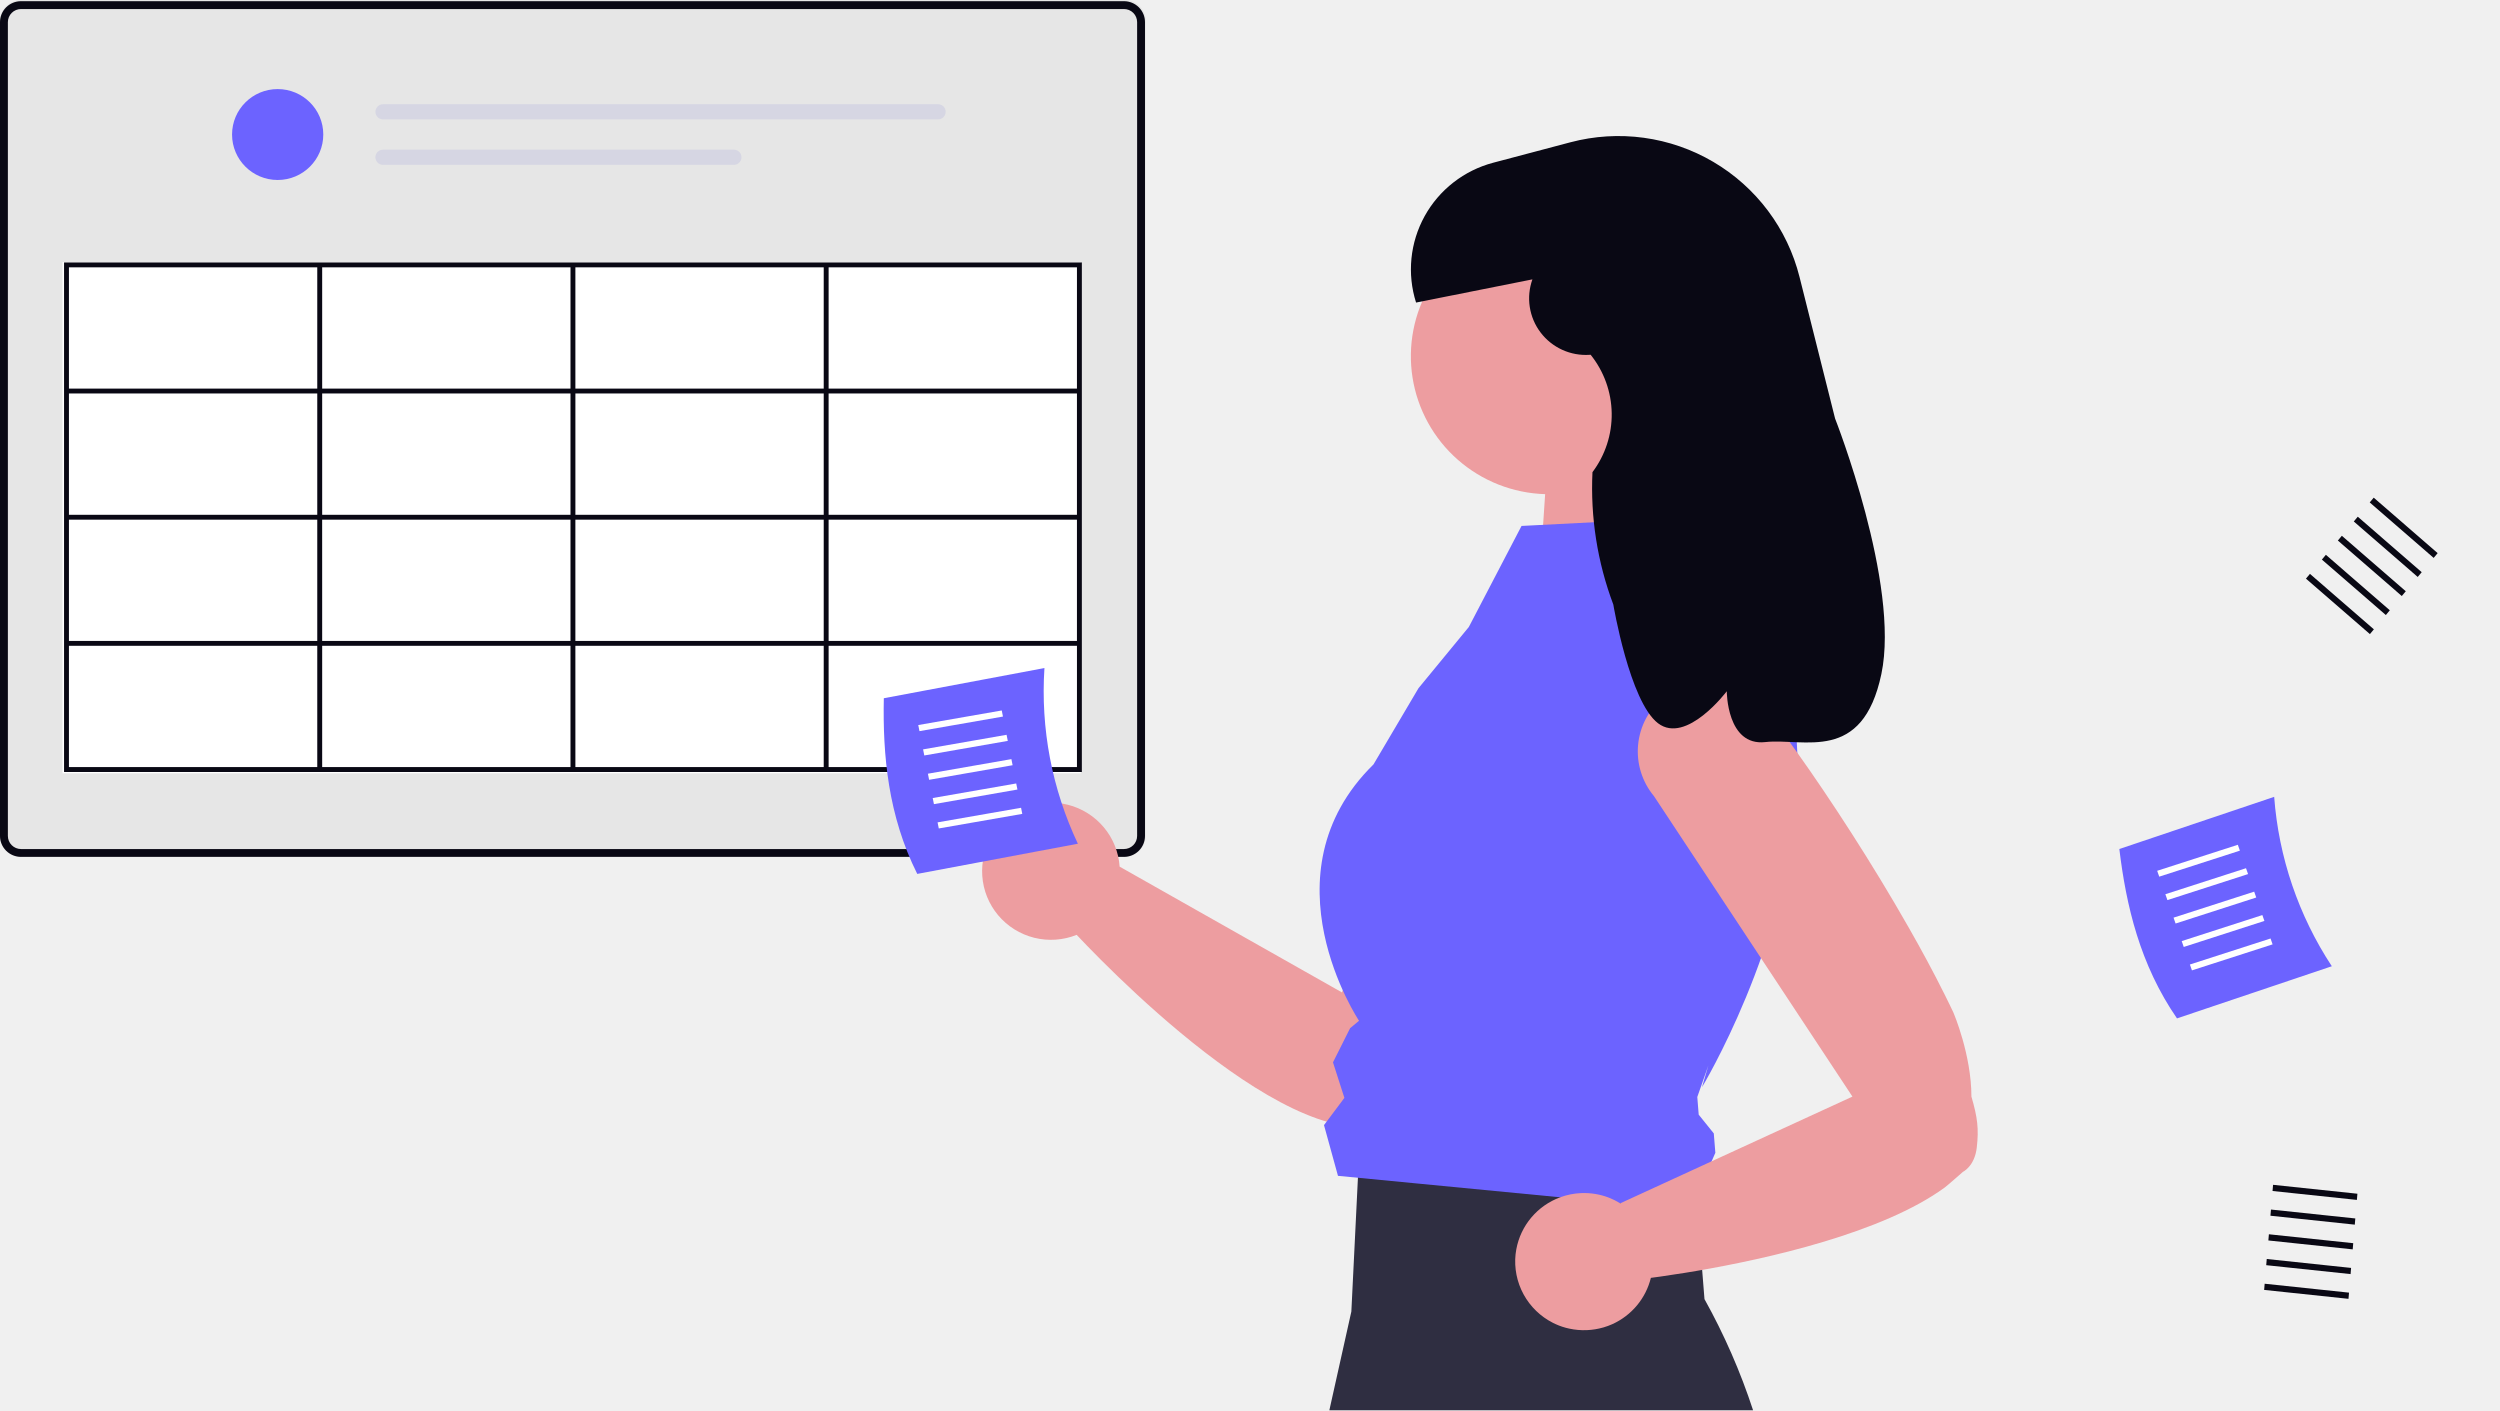
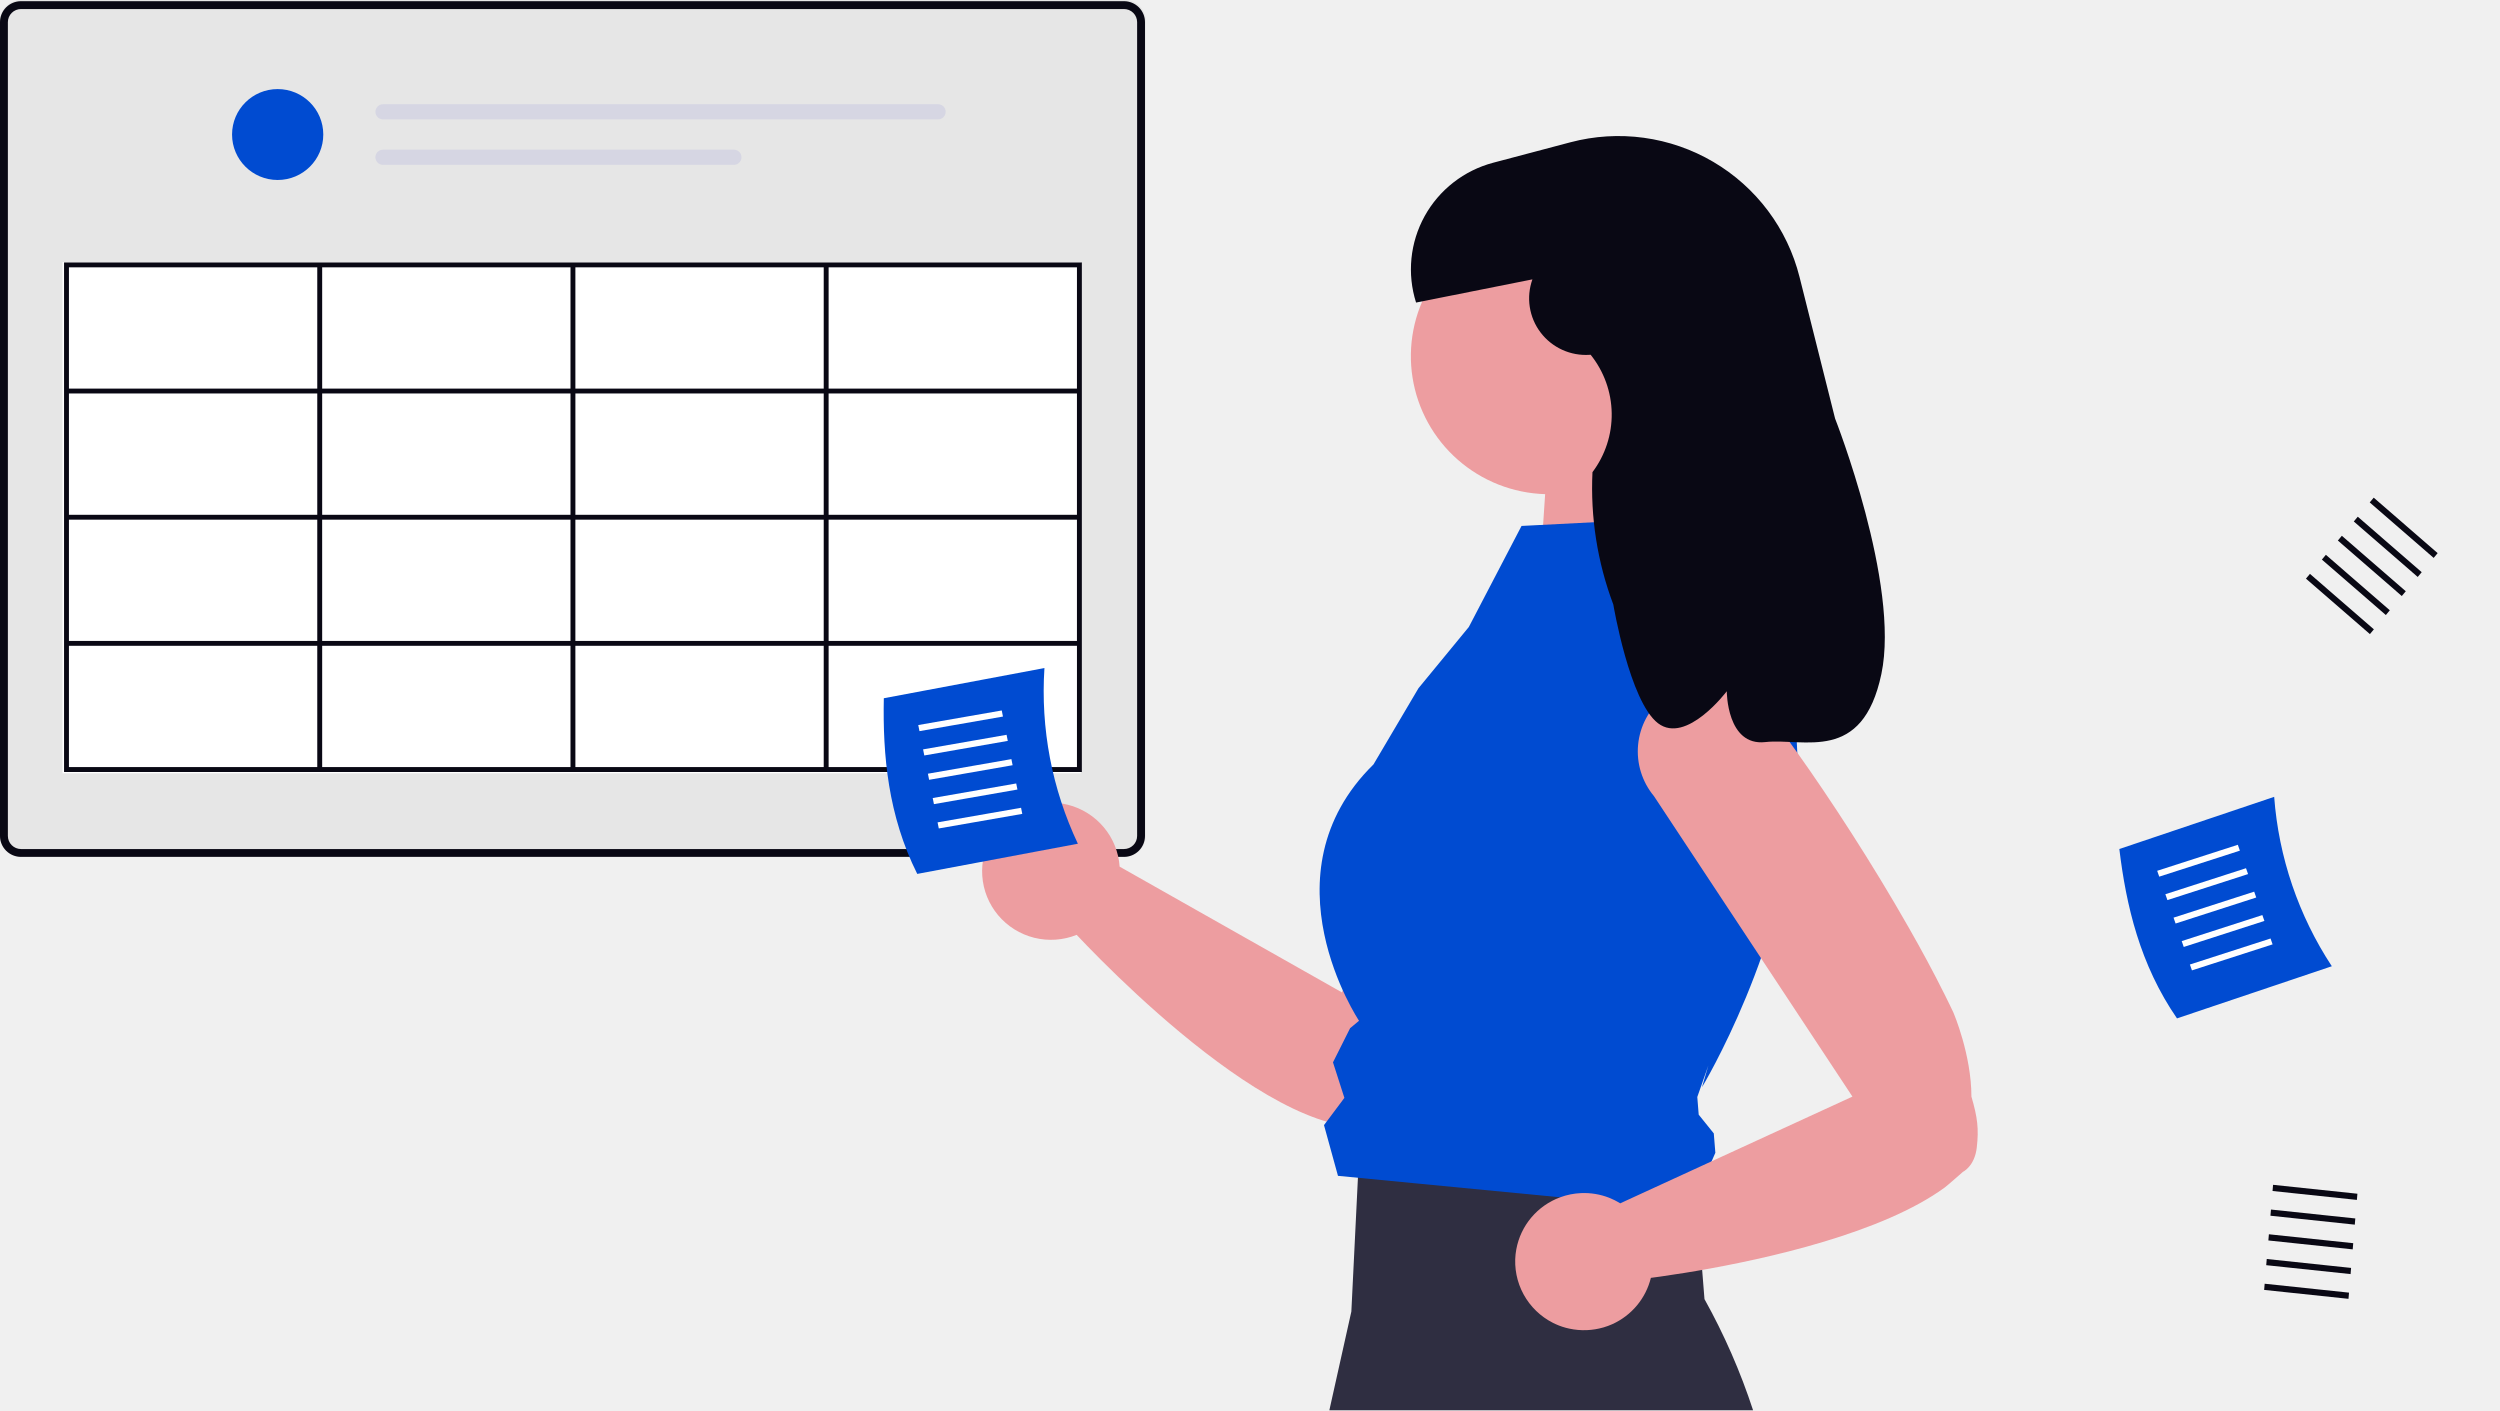
<svg xmlns="http://www.w3.org/2000/svg" width="312" height="176" viewBox="0 0 312 176" fill="none">
  <g clip-path="url(#clip0_360_1230)">
    <path d="M140.4 0H2.6C1.164 0 0 1.16 0 2.591V104.279C0 105.709 1.164 106.869 2.6 106.869H140.4C141.836 106.869 143 105.709 143 104.279V2.591C143 1.16 141.836 0 140.4 0Z" fill="#E6E6E6" />
    <path d="M2.622 1.128C2.188 1.128 1.771 1.3 1.464 1.606C1.156 1.913 0.984 2.328 0.983 2.761V104.327C0.984 104.76 1.156 105.175 1.464 105.481C1.771 105.787 2.187 105.959 2.622 105.96H140.274C140.708 105.959 141.125 105.787 141.432 105.481C141.739 105.175 141.912 104.76 141.912 104.327V2.761C141.912 2.328 141.739 1.913 141.432 1.607C141.125 1.301 140.708 1.128 140.274 1.128L2.622 1.128ZM2.622 0.148H140.274C140.618 0.148 140.959 0.216 141.277 0.347C141.595 0.478 141.884 0.671 142.128 0.913C142.371 1.156 142.564 1.444 142.696 1.761C142.828 2.078 142.895 2.418 142.895 2.761V104.327C142.895 104.67 142.828 105.01 142.696 105.327C142.564 105.644 142.371 105.932 142.128 106.174C141.884 106.417 141.595 106.609 141.277 106.741C140.959 106.872 140.618 106.94 140.274 106.94H2.622C1.927 106.94 1.26 106.664 0.768 106.174C0.276 105.684 0 105.02 0 104.327L0 2.761C0 2.068 0.276 1.403 0.768 0.913C1.26 0.423 1.927 0.148 2.622 0.148Z" fill="#090814" />
    <path d="M134.875 32.709H7.8V96.506H134.875V32.709Z" fill="white" />
-     <path d="M34.654 22.462C37.798 22.462 40.346 19.922 40.346 16.789C40.346 13.656 37.798 11.117 34.654 11.117C31.51 11.117 28.961 13.656 28.961 16.789C28.961 19.922 31.51 22.462 34.654 22.462Z" fill="#6C63FF" />
+     <path d="M34.654 22.462C37.798 22.462 40.346 19.922 40.346 16.789C40.346 13.656 37.798 11.117 34.654 11.117C31.51 11.117 28.961 13.656 28.961 16.789C28.961 19.922 31.51 22.462 34.654 22.462Z" fill="#004BD1" />
    <path d="M47.801 13.008C47.549 13.008 47.308 13.107 47.13 13.284C46.952 13.462 46.852 13.702 46.852 13.953C46.852 14.204 46.952 14.444 47.13 14.622C47.308 14.799 47.549 14.899 47.801 14.899H117.071C117.322 14.899 117.564 14.799 117.742 14.622C117.92 14.444 118.02 14.204 118.02 13.953C118.02 13.702 117.92 13.462 117.742 13.284C117.564 13.107 117.322 13.008 117.071 13.008H47.801Z" fill="#D6D6E3" />
    <path d="M47.8 18.68C47.675 18.68 47.552 18.704 47.437 18.751C47.322 18.799 47.217 18.868 47.129 18.956C47.04 19.043 46.97 19.147 46.922 19.262C46.874 19.377 46.849 19.5 46.849 19.624C46.849 19.748 46.873 19.871 46.921 19.986C46.968 20.101 47.038 20.205 47.126 20.293C47.214 20.381 47.318 20.451 47.433 20.498C47.548 20.546 47.672 20.571 47.796 20.571H91.591C91.842 20.571 92.084 20.471 92.261 20.294C92.439 20.117 92.539 19.876 92.539 19.626C92.539 19.375 92.439 19.134 92.261 18.957C92.084 18.78 91.842 18.68 91.591 18.68H47.8Z" fill="#D6D6E3" />
    <path d="M7.993 32.752V96.342H135.015V32.752H7.993ZM134.403 48.497H103.412V33.36H134.404L134.403 48.497ZM71.808 48.497V33.36H102.8V48.497L71.808 48.497ZM102.8 49.106V64.243H71.809V49.106L102.8 49.106ZM71.197 48.497H40.207V33.36H71.199L71.197 48.497ZM71.197 49.106V64.243H40.207V49.106L71.197 49.106ZM39.594 64.243H8.603V49.106H39.594L39.594 64.243ZM39.594 64.851V79.988H8.603V64.851L39.594 64.851ZM40.204 64.851H71.197V79.988H40.207L40.204 64.851ZM71.197 80.597V95.733H40.207V80.596L71.197 80.597ZM71.807 80.597H102.8V95.733H71.809L71.807 80.597ZM71.807 79.988V64.851H102.8V79.988L71.807 79.988ZM103.41 64.851H134.403V79.988H103.412L103.41 64.851ZM103.41 64.243V49.106H134.403V64.243L103.41 64.243ZM39.594 33.36V48.497H8.603V33.36H39.594ZM8.603 80.596H39.594V95.733H8.603V80.596ZM103.412 95.733V80.596H134.404V95.733H103.412Z" fill="#090814" />
    <path d="M298.728 167.576L278.399 165.697C276.918 157.689 278.363 150.262 280.476 143.474L300.808 145.352C298.236 152.465 297.521 160.113 298.731 167.575L298.728 167.576Z" fill="#F0F0F0" />
    <path d="M283.613 148.637L283.678 147.865L294.205 148.977L294.139 149.749L283.613 148.637Z" fill="#090814" />
    <path d="M283.351 151.723L283.417 150.951L293.943 152.063L293.877 152.836L283.351 151.723Z" fill="#090814" />
    <path d="M283.092 154.81L283.157 154.037L293.683 155.15L293.618 155.922L283.092 154.81Z" fill="#090814" />
    <path d="M282.825 157.895L282.89 157.123L293.416 158.236L293.353 159.007L282.825 157.895Z" fill="#090814" />
    <path d="M282.565 160.981L282.631 160.209L293.157 161.322L293.091 162.094L282.565 160.981Z" fill="#090814" />
    <path d="M192.08 73.009L192.834 61.671C188.807 61.548 184.949 60.027 181.928 57.371C178.906 54.715 176.91 51.09 176.285 47.124C175.66 43.158 176.444 39.099 178.503 35.647C180.562 32.196 183.766 29.57 187.561 28.222C191.356 26.874 195.505 26.889 199.29 28.265C203.076 29.641 206.26 32.291 208.293 35.757C210.326 39.223 211.08 43.288 210.426 47.25C209.771 51.212 207.748 54.821 204.707 57.455L205.617 57.361V73.009L192.08 73.009Z" fill="#ED9DA0" />
    <path d="M196.948 76.756C195.776 75.995 194.439 75.523 193.047 75.381C191.655 75.238 190.249 75.428 188.946 75.935C187.643 76.442 186.48 77.251 185.554 78.296C184.627 79.341 183.964 80.59 183.619 81.941L167.477 123.853L139.73 108.157C139.608 106.352 138.916 104.633 137.753 103.245C136.59 101.856 135.016 100.871 133.256 100.429C131.497 99.988 129.642 100.113 127.958 100.786C126.274 101.46 124.847 102.648 123.882 104.18C122.918 105.711 122.465 107.508 122.588 109.312C122.711 111.116 123.405 112.835 124.569 114.222C125.733 115.609 127.309 116.593 129.069 117.033C130.829 117.473 132.684 117.346 134.367 116.67C140.21 122.885 165.543 148.364 176.032 138.408C184.847 130.04 197.569 97.609 200.631 86.411C201.122 84.621 201.029 82.721 200.368 80.987C199.706 79.252 198.509 77.771 196.949 76.757L196.948 76.756Z" fill="#ED9DA0" />
    <path d="M218.784 176H165.903L168.649 163.677L169.548 145.39L170.062 145.406L210.732 146.418L211.468 146.434L212.719 162.131C215.181 166.551 217.212 171.195 218.784 176Z" fill="#2F2E41" />
-     <path d="M189.888 65.637L208.43 64.685L217.04 78.244C217.04 78.244 225.349 79.942 224.227 98.968C223.104 117.994 212.406 135.69 212.406 135.69L213.201 132.975L211.821 136.905L211.998 139.112L213.881 141.449L214.076 143.866L212.407 147.689L214.676 151.351L166.979 146.746L165.235 140.415L167.78 137.015L166.356 132.581L168.493 128.318L169.606 127.391C169.606 127.391 157.419 109.144 171.41 95.401L177.026 85.89L183.308 78.251L189.888 65.637Z" fill="#6C63FF" />
+     <path d="M189.888 65.637L208.43 64.685L217.04 78.244C217.04 78.244 225.349 79.942 224.227 98.968C223.104 117.994 212.406 135.69 212.406 135.69L213.201 132.975L211.821 136.905L211.998 139.112L213.881 141.449L214.076 143.866L212.407 147.689L214.676 151.351L166.979 146.746L165.235 140.415L167.78 137.015L166.356 132.581L168.493 128.318L169.606 127.391C169.606 127.391 157.419 109.144 171.41 95.401L177.026 85.89L183.308 78.251L189.888 65.637Z" fill="#004BD1" />
    <path d="M243.795 126.387C243.449 125.653 243.091 124.908 242.712 124.158C241.353 121.422 239.81 118.562 238.169 115.691C233.658 107.759 228.421 99.719 224.3 93.934V93.929C222.638 91.592 221.154 89.633 219.973 88.187C218.486 86.395 216.346 85.265 214.024 85.046C211.701 84.826 209.386 85.535 207.588 87.016C205.79 88.498 204.656 90.63 204.435 92.944C204.215 95.259 204.926 97.566 206.413 99.357L219.773 119.577L226.06 129.095L231.183 136.855L213.605 144.933L210.729 146.255L202.254 150.151L202.205 150.173C202.189 150.162 202.167 150.151 202.151 150.141C201.733 149.887 201.295 149.668 200.84 149.488C199.72 149.047 198.518 148.847 197.315 148.9C196.424 148.937 195.545 149.113 194.71 149.423C193.31 149.938 192.069 150.807 191.109 151.946C190.149 153.084 189.503 154.452 189.235 155.915C189.197 156.087 189.175 156.265 189.154 156.449C189.149 156.476 189.147 156.503 189.148 156.53H189.142C188.959 158.262 189.308 160.01 190.144 161.54C190.98 163.071 192.263 164.312 193.822 165.099C193.931 165.153 194.039 165.207 194.153 165.255C194.694 165.502 195.261 165.688 195.843 165.811C196.57 165.97 197.314 166.033 198.058 166C198.749 165.97 199.434 165.857 200.099 165.665H200.105C200.485 165.554 200.858 165.417 201.22 165.255C202.408 164.717 203.459 163.917 204.292 162.916C205.125 161.915 205.719 160.739 206.03 159.476C206.377 159.433 206.767 159.379 207.194 159.319C208.072 159.195 209.112 159.039 210.286 158.85C210.752 158.774 211.24 158.693 211.743 158.607C220.549 157.096 234.937 153.879 242.714 148.192C243.092 147.912 244.964 146.255 244.964 146.255C244.964 146.255 246.434 145.565 246.702 143.215C246.969 140.864 246.792 139.454 246.034 136.855C246.033 131.616 243.795 126.387 243.795 126.387Z" fill="#ED9DA0" />
    <path d="M191.246 34.865C190.851 35.968 190.737 37.152 190.915 38.309C191.093 39.467 191.557 40.562 192.266 41.496C192.975 42.43 193.906 43.173 194.975 43.66C196.044 44.146 197.217 44.36 198.39 44.281L198.511 44.273C200.174 46.344 201.099 48.907 201.14 51.56C201.182 54.212 200.338 56.802 198.741 58.924C198.471 64.55 199.356 70.171 201.341 75.444C201.341 75.444 203.377 87.554 206.919 90.26C210.461 92.967 215.503 86.267 215.503 86.267C215.503 86.267 215.486 93.15 220.309 92.612C225.133 92.073 232.435 95.332 234.796 84.115C237.156 72.899 229.018 52.233 229.018 52.233L224.58 34.564C223.83 31.578 222.493 28.77 220.645 26.304C218.797 23.838 216.475 21.763 213.815 20.199C211.155 18.635 208.209 17.614 205.149 17.194C202.09 16.775 198.977 16.966 195.992 17.756L186.352 20.308C184.546 20.786 182.857 21.624 181.385 22.771C179.914 23.918 178.691 25.35 177.791 26.982C176.891 28.613 176.333 30.409 176.149 32.262C175.966 34.114 176.161 35.985 176.724 37.76L191.249 34.865" fill="#090814" />
-     <path d="M291.008 120.588L271.688 127.095C267.061 120.379 265.343 113.01 264.494 105.955L283.817 99.446C284.379 106.984 286.855 114.259 291.011 120.586L291.008 120.588Z" fill="#6C63FF" />
+     <path d="M291.008 120.588L271.688 127.095C267.061 120.379 265.343 113.01 264.494 105.955L283.817 99.446C284.379 106.984 286.855 114.259 291.011 120.586L291.008 120.588Z" fill="#004BD1" />
    <path d="M269.472 109.407L269.216 108.675L279.281 105.428L279.537 106.161L269.472 109.407Z" fill="white" />
    <path d="M270.493 112.331L270.237 111.599L280.302 108.353L280.558 109.085L270.493 112.331Z" fill="white" />
    <path d="M271.513 115.256L271.257 114.523L281.322 111.277L281.578 112.009L271.513 115.256Z" fill="white" />
    <path d="M272.531 118.18L272.276 117.448L282.341 114.201L282.598 114.931L272.531 118.18Z" fill="white" />
    <path d="M273.554 121.103L273.298 120.371L283.364 117.124L283.62 117.857L273.554 121.103Z" fill="white" />
-     <path d="M134.515 105.297L114.473 109.064C110.828 101.775 110.156 94.242 110.301 87.14L130.347 83.372C129.85 90.912 131.286 98.457 134.518 105.296L134.515 105.297Z" fill="#6C63FF" />
+     <path d="M134.515 105.297L114.473 109.064C110.828 101.775 110.156 94.242 110.301 87.14L130.347 83.372C129.85 90.912 131.286 98.457 134.518 105.296L134.515 105.297Z" fill="#004BD1" />
    <path d="M114.75 91.246L114.598 90.485L125.018 88.665L125.169 89.426L114.75 91.246Z" fill="white" />
    <path d="M115.352 94.282L115.201 93.522L125.62 91.702L125.771 92.462L115.352 94.282Z" fill="white" />
    <path d="M115.954 97.319L115.803 96.558L126.223 94.738L126.374 95.499L115.954 97.319Z" fill="white" />
    <path d="M116.554 100.356L116.403 99.595L126.823 97.776L126.976 98.534L116.554 100.356Z" fill="white" />
    <path d="M117.16 103.391L117.009 102.631L127.429 100.811L127.58 101.572L117.16 103.391Z" fill="white" />
    <path d="M297.224 86.848L281.662 73.698C285.055 66.292 290.509 61.035 296.143 56.681L311.709 69.832C305.512 74.19 300.528 80.046 297.227 86.849L297.224 86.848Z" fill="#F0F0F0" />
    <path d="M295.742 62.703L296.24 62.108L304.219 69.031L303.721 69.626L295.742 62.703Z" fill="#090814" />
    <path d="M293.753 65.081L294.25 64.486L302.229 71.409L301.731 72.004L293.753 65.081Z" fill="#090814" />
    <path d="M291.765 67.46L292.262 66.866L300.241 73.789L299.744 74.384L291.765 67.46Z" fill="#090814" />
    <path d="M289.771 69.835L290.269 69.24L298.248 76.163L297.753 76.758L289.771 69.835Z" fill="#090814" />
    <path d="M287.784 72.214L288.281 71.619L296.26 78.542L295.763 79.137L287.784 72.214Z" fill="#090814" />
  </g>
  <defs>
    <clipPath id="clip0_360_1230">
      <rect width="312" height="176" fill="white" />
    </clipPath>
  </defs>
</svg>
